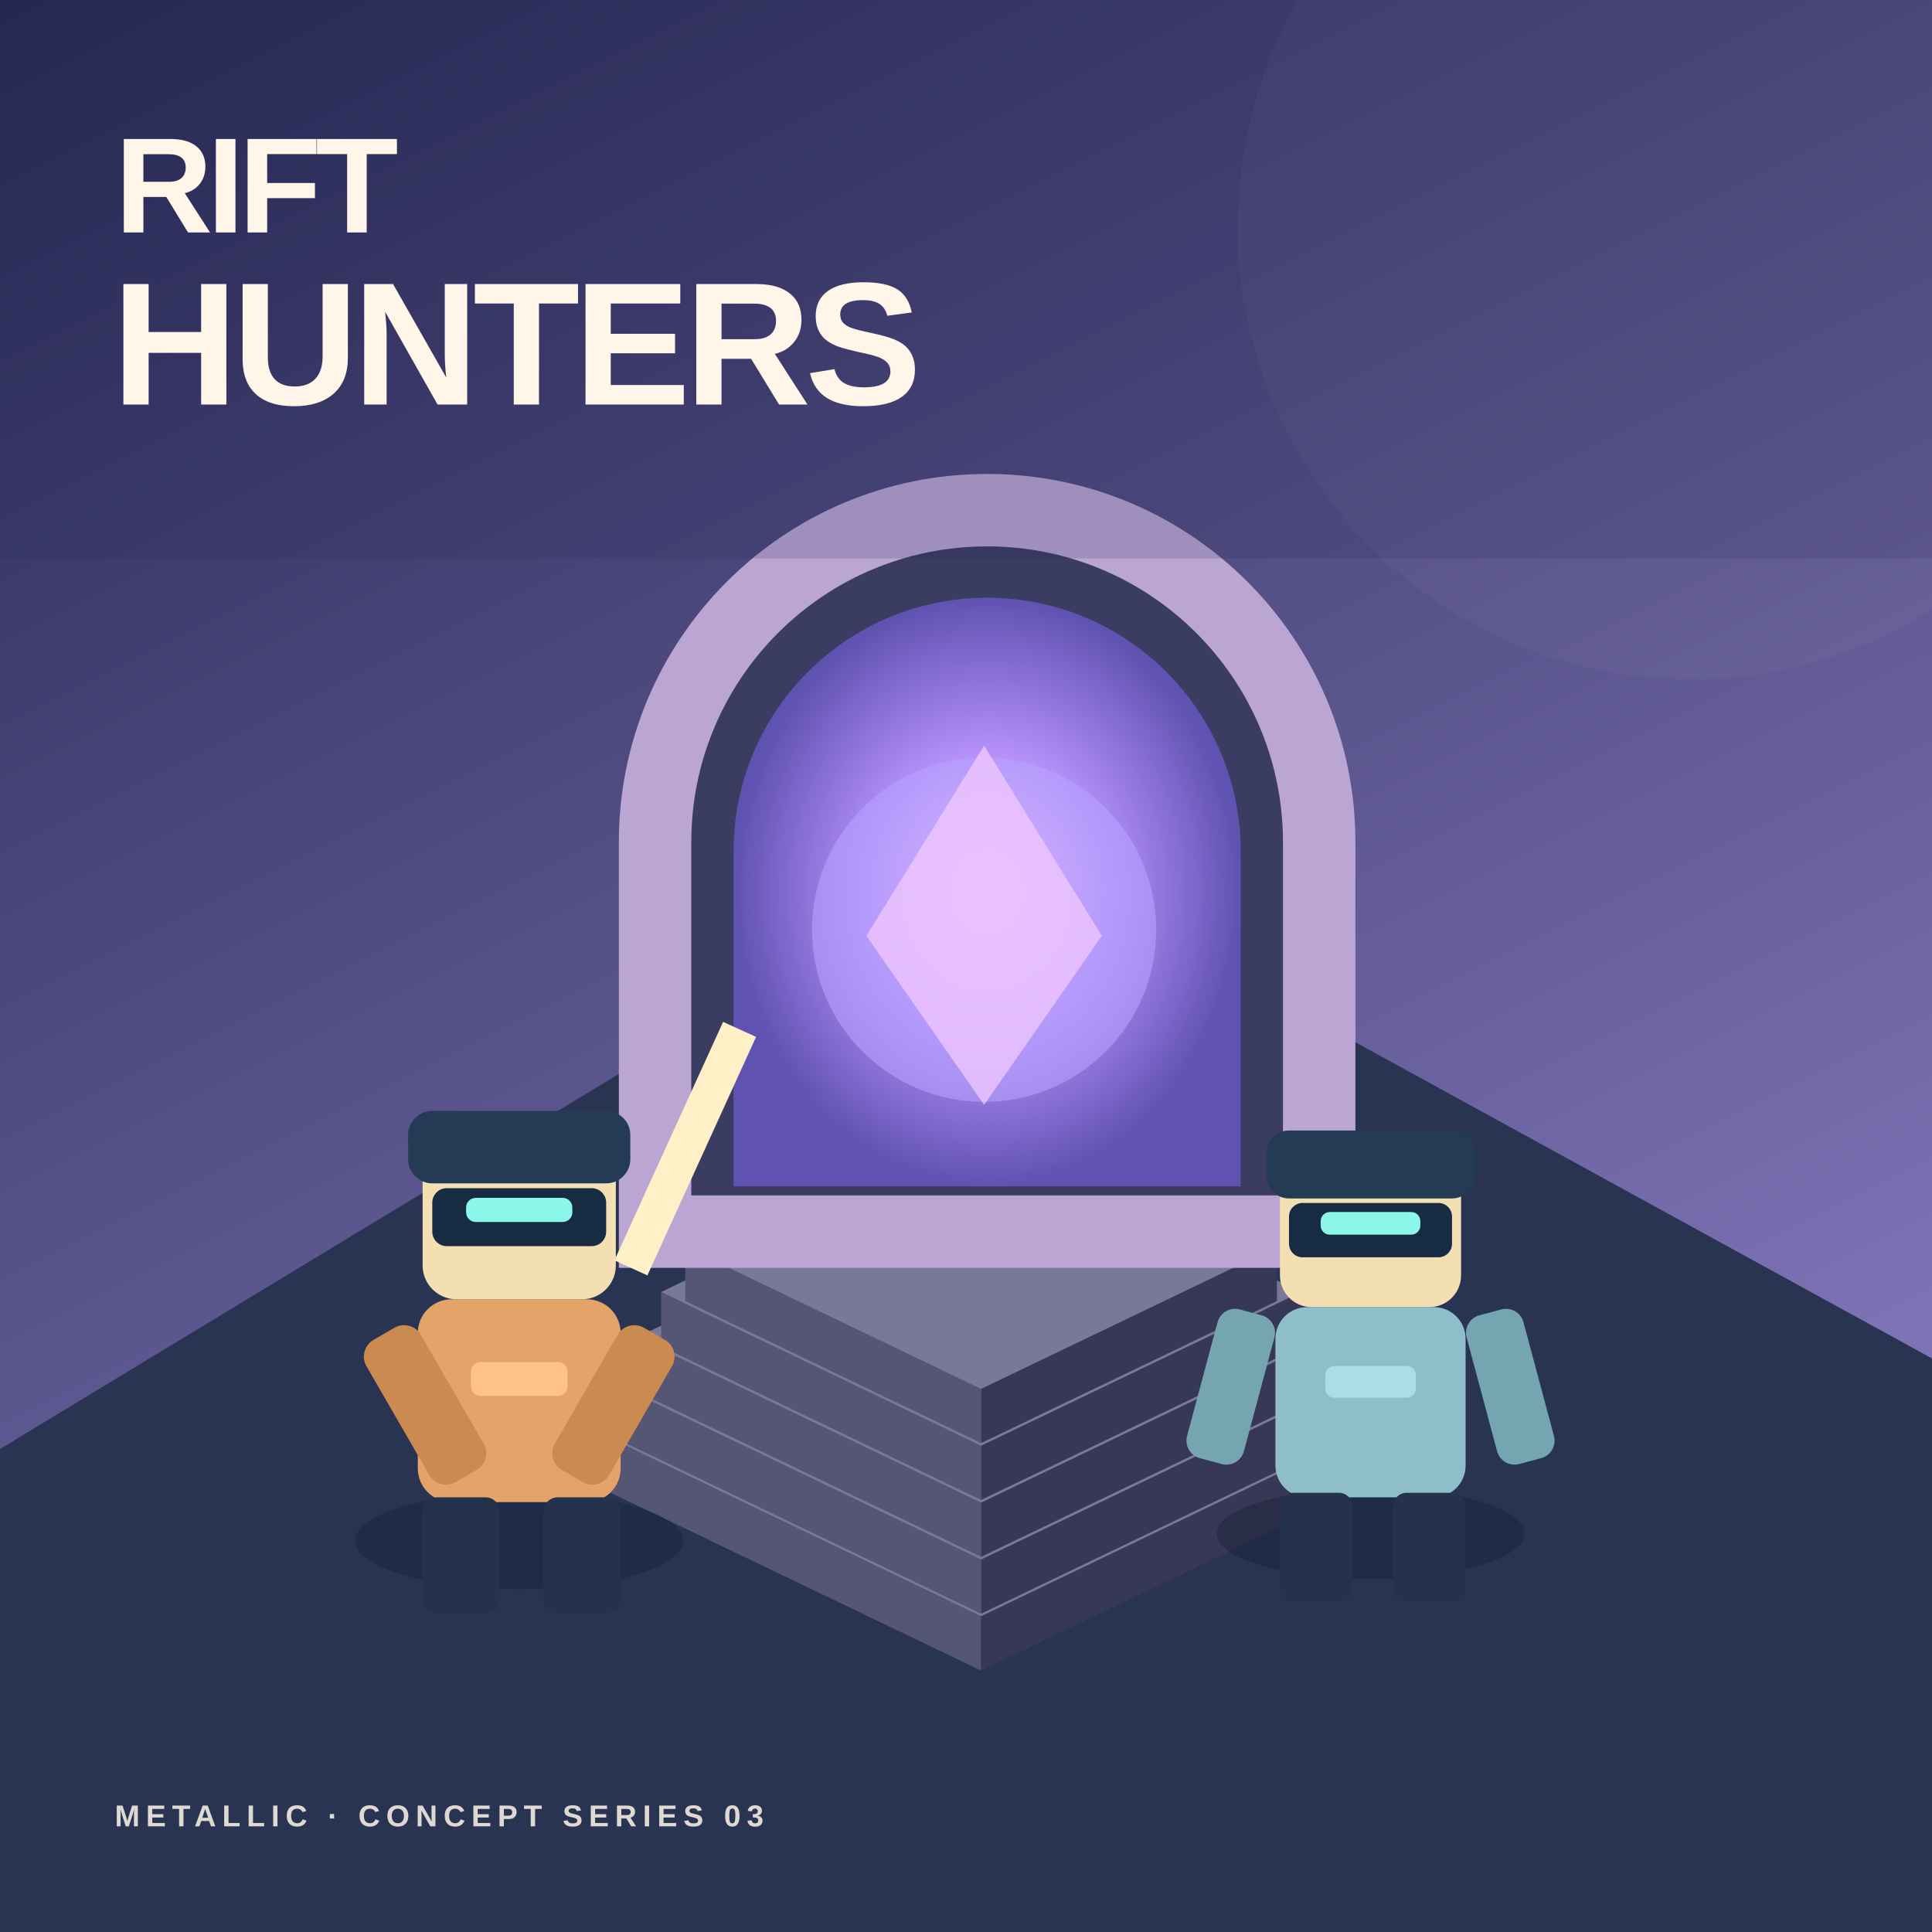
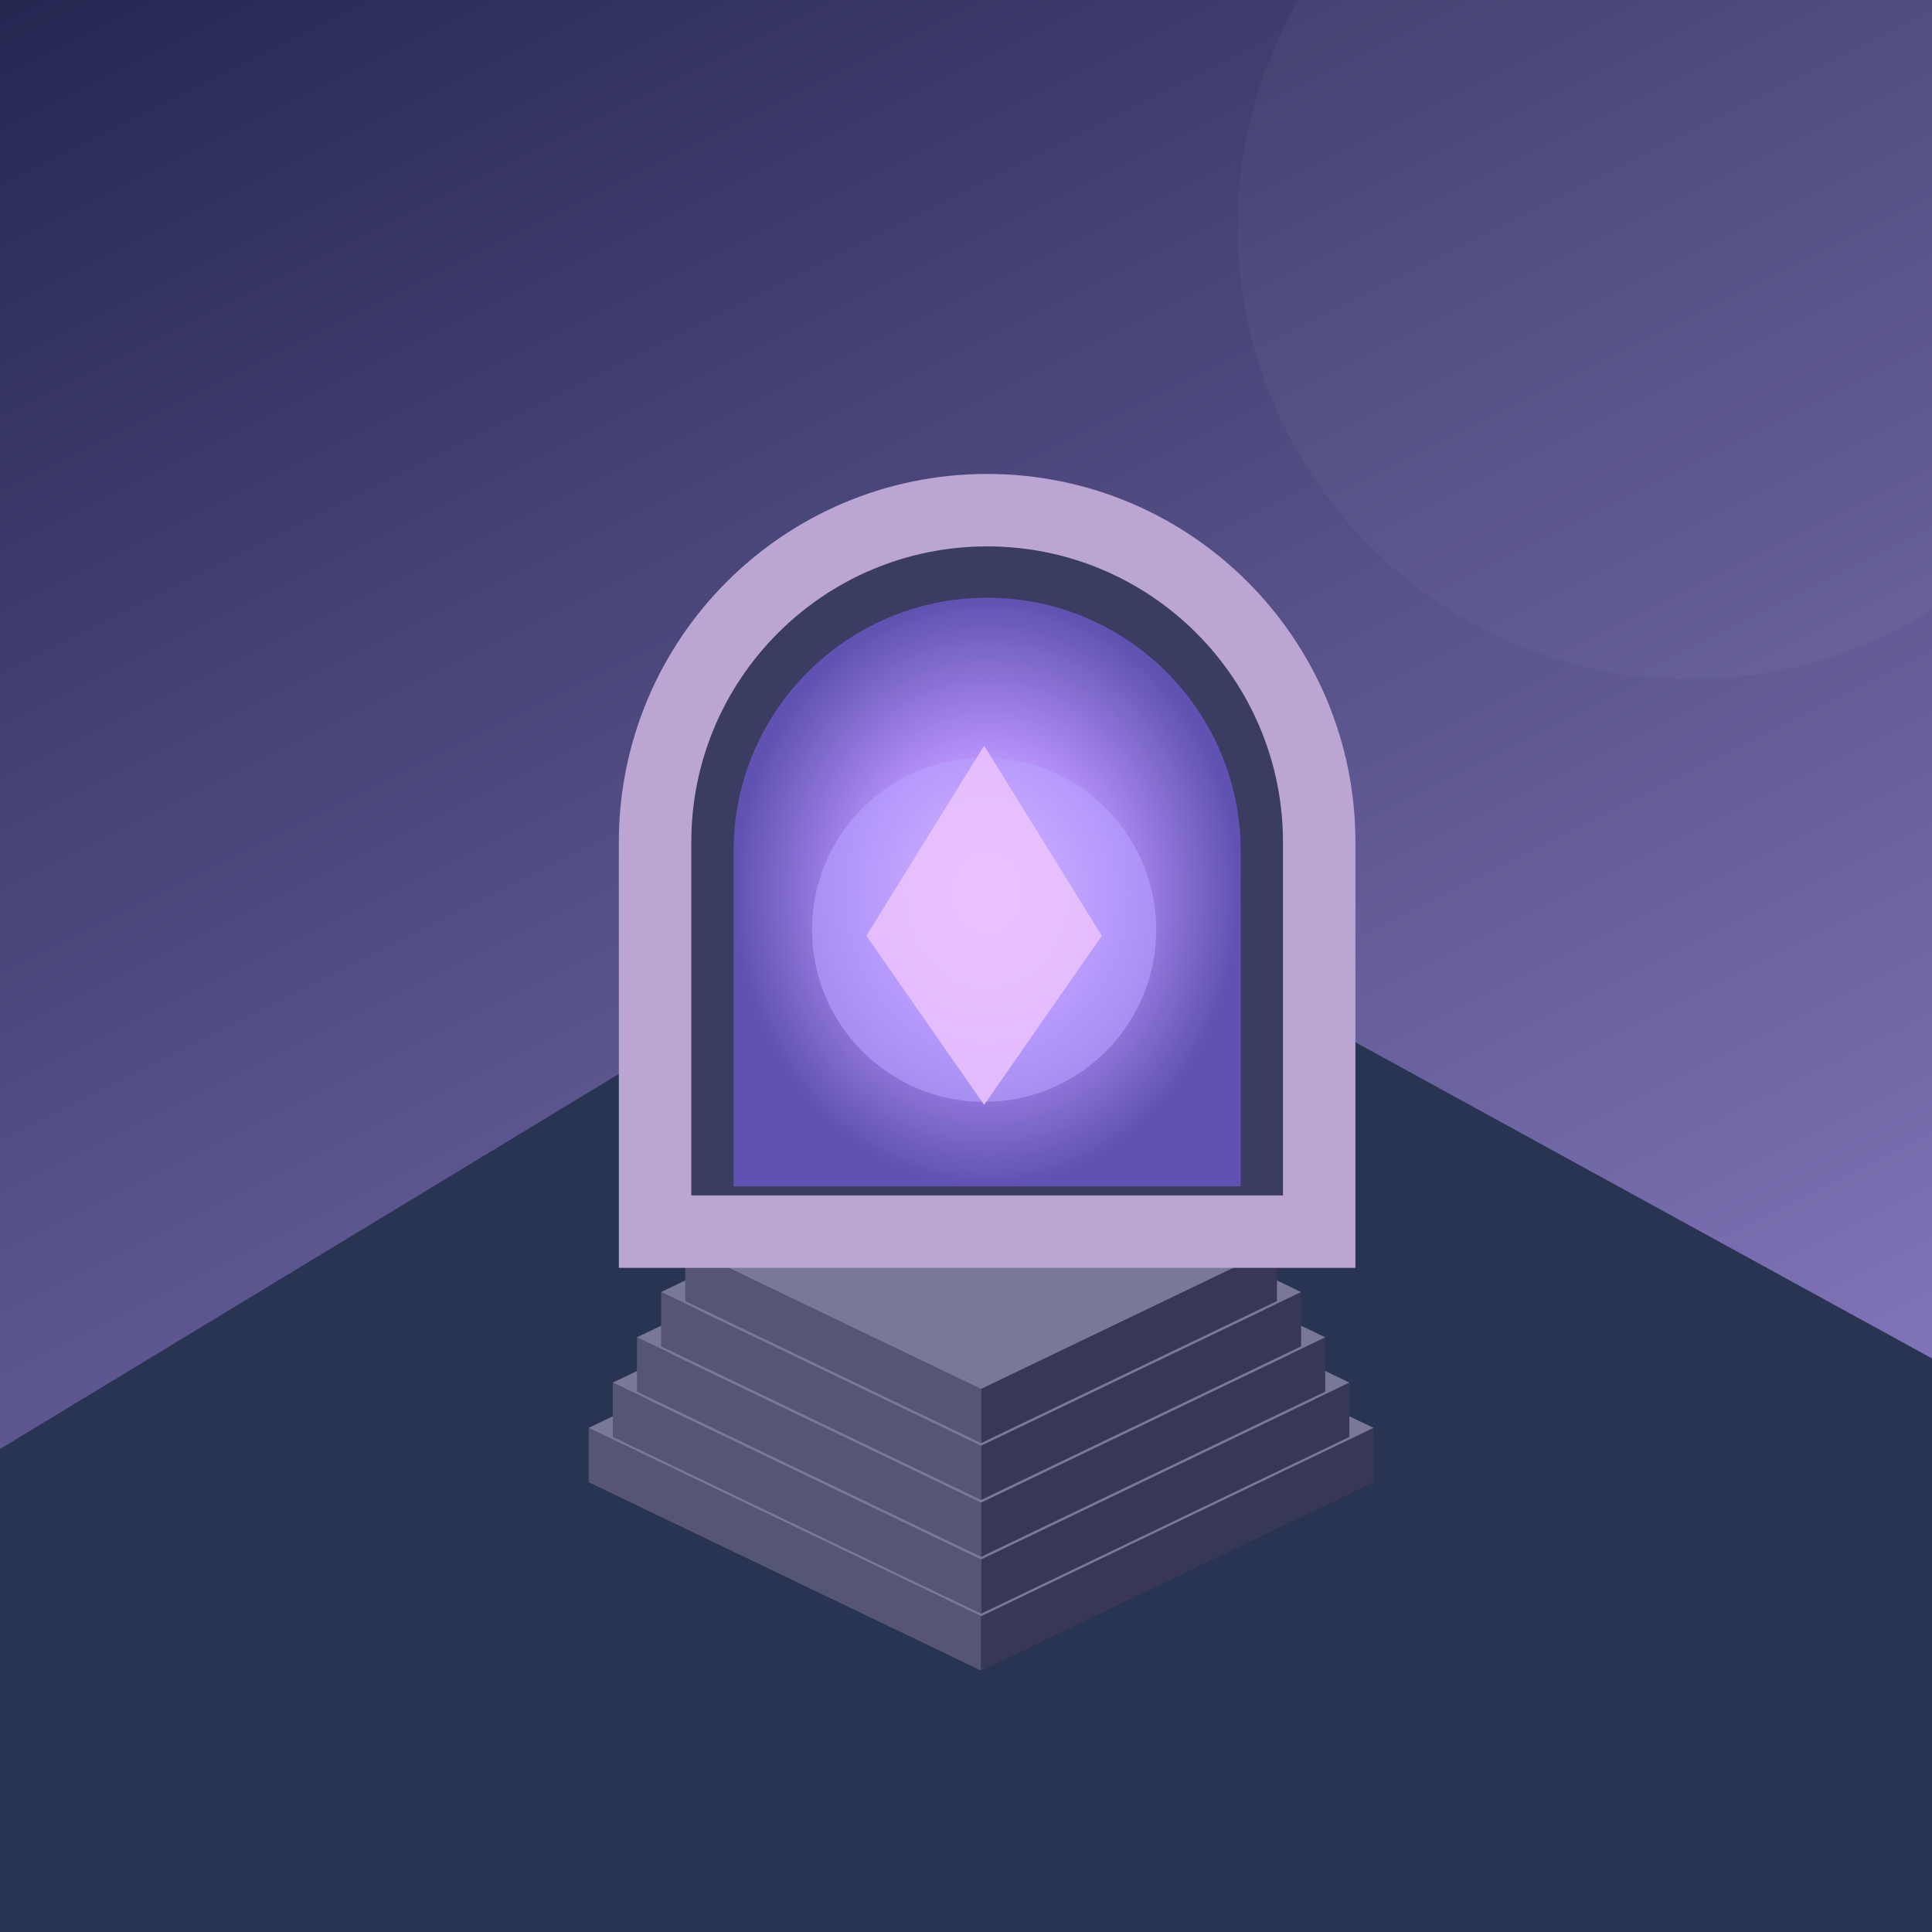
<svg xmlns="http://www.w3.org/2000/svg" viewBox="0 0 640 640" width="640" height="640">
  <defs>
    <linearGradient id="sky" x2=".5" y2="1">
      <stop stop-color="#252751" />
      <stop offset="1" stop-color="#8377bb" />
    </linearGradient>
    <radialGradient id="portal">
      <stop stop-color="#ffd1fb" />
      <stop offset=".5" stop-color="#b08cf7" />
      <stop offset="1" stop-color="#6052b1" />
    </radialGradient>
  </defs>
  <rect width="640" height="640" fill="url(#sky)" />
  <circle cx="560" cy="75" r="150" fill="#ffffff" opacity=".035" />
  <polygon points="0,480 330,280 640,450 640,640 0,640" fill="#293453" />
  <polygon points="195,473 325,535.4 325,553.4 195,491" fill="#555674" />
  <polygon points="325,535.4 455,473 455,491 325,553.4" fill="#373856" />
  <polygon points="325,410.6 455,473 325,535.4 195,473" fill="#787997" />
  <polygon points="203,458 325,516.56 325,534.56 203,476" fill="#555674" />
  <polygon points="325,516.56 447,458 447,476 325,534.56" fill="#373856" />
  <polygon points="325,399.44 447,458 325,516.56 203,458" fill="#787997" />
  <polygon points="211,443 325,497.72 325,515.72 211,461" fill="#555674" />
  <polygon points="325,497.72 439,443 439,461 325,515.72" fill="#373856" />
  <polygon points="325,388.28 439,443 325,497.72 211,443" fill="#787997" />
  <polygon points="219,428 325,478.88 325,496.88 219,446" fill="#555674" />
  <polygon points="325,478.88 431,428 431,446 325,496.88" fill="#373856" />
  <polygon points="325,377.12 431,428 325,478.88 219,428" fill="#787997" />
  <polygon points="227,413 325,460.04 325,478.04 227,431" fill="#555674" />
  <polygon points="325,460.04 423,413 423,431 325,478.04" fill="#373856" />
  <polygon points="325,365.96 423,413 325,460.04 227,413" fill="#787997" />
  <path d="M217 408V279a110 110 0 0 1 220 0v129Z" fill="#3b3c62" stroke="#bba5d3" stroke-width="24" />
  <path d="M243 393V282a84 84 0 0 1 168 0v111Z" fill="url(#portal)" />
  <circle cx="326" cy="308" r="57" fill="#b7a2ff" opacity=".6" />
  <polygon points="326,247 365,310 326,366 287,310" fill="#f0c5ff" opacity=".8" />
-   <g transform="translate(172 424) scale(1.6)">
-     <ellipse cx="0" cy="54" rx="34" ry="10" fill="#091324" opacity=".3" />
-     <rect x="-21" y="4" width="42" height="42" rx="7" fill="#e4a469" />
-     <rect x="-20" y="45" width="16" height="24" rx="3" fill="#24324c" />
-     <rect x="5" y="45" width="16" height="24" rx="3" fill="#24324c" />
-     <g transform="rotate(-30 -20 10)">
-       <rect x="-34" y="7" width="13" height="34" rx="4" fill="#cb8b50" />
-     </g>
-     <g transform="rotate(30 20 10)">
-       <rect x="21" y="7" width="13" height="34" rx="4" fill="#cb8b50" />
-     </g>
-     <rect x="-20" y="-31" width="40" height="35" rx="7" fill="#f3dfb1" />
-     <rect x="-23" y="-35" width="46" height="15" rx="5" fill="#233b55" />
-     <rect x="-18" y="-19" width="36" height="12" rx="3" fill="#172b43" />
-     <rect x="-11" y="-17" width="22" height="5" rx="2" fill="#8af7e8" />
-     <rect x="-10" y="17" width="20" height="7" rx="2" fill="#ffc287" />
-   </g>
-   <g transform="translate(454 427) scale(1.5)">
-     <ellipse cx="0" cy="54" rx="34" ry="10" fill="#091324" opacity=".3" />
-     <rect x="-21" y="4" width="42" height="42" rx="7" fill="#8fbecb" />
-     <rect x="-20" y="45" width="16" height="24" rx="3" fill="#24324c" />
-     <rect x="5" y="45" width="16" height="24" rx="3" fill="#24324c" />
-     <g transform="rotate(15 -20 10)">
-       <rect x="-34" y="7" width="13" height="34" rx="4" fill="#76a5b2" />
-     </g>
-     <g transform="rotate(-15 20 10)">
-       <rect x="21" y="7" width="13" height="34" rx="4" fill="#76a5b2" />
-     </g>
-     <rect x="-20" y="-31" width="40" height="35" rx="7" fill="#f3dfb1" />
-     <rect x="-23" y="-35" width="46" height="15" rx="5" fill="#233b55" />
-     <rect x="-18" y="-19" width="36" height="12" rx="3" fill="#172b43" />
-     <rect x="-11" y="-17" width="22" height="5" rx="2" fill="#8af7e8" />
-     <rect x="-10" y="17" width="20" height="7" rx="2" fill="#addce9" />
-   </g>
-   <path d="M209 420L245 341" stroke="#fff0c7" stroke-width="12" />
-   <rect width="640" height="185" fill="#252751" opacity=".18" />
-   <g fill="#fff6e9" font-family="Segoe UI,Arial,sans-serif" font-weight="950" letter-spacing="-2">
-     <text x="38" y="77" font-size="45">RIFT</text>
-     <text x="37" y="134" font-size="58">HUNTERS</text>
-   </g>
-   <g font-family="Segoe UI,Arial,sans-serif" font-weight="700" letter-spacing="2" font-size="10" fill="#fff6e9" opacity=".85">
-     <text x="38" y="605">METALLIC · CONCEPT SERIES 03</text>
-   </g>
</svg>
